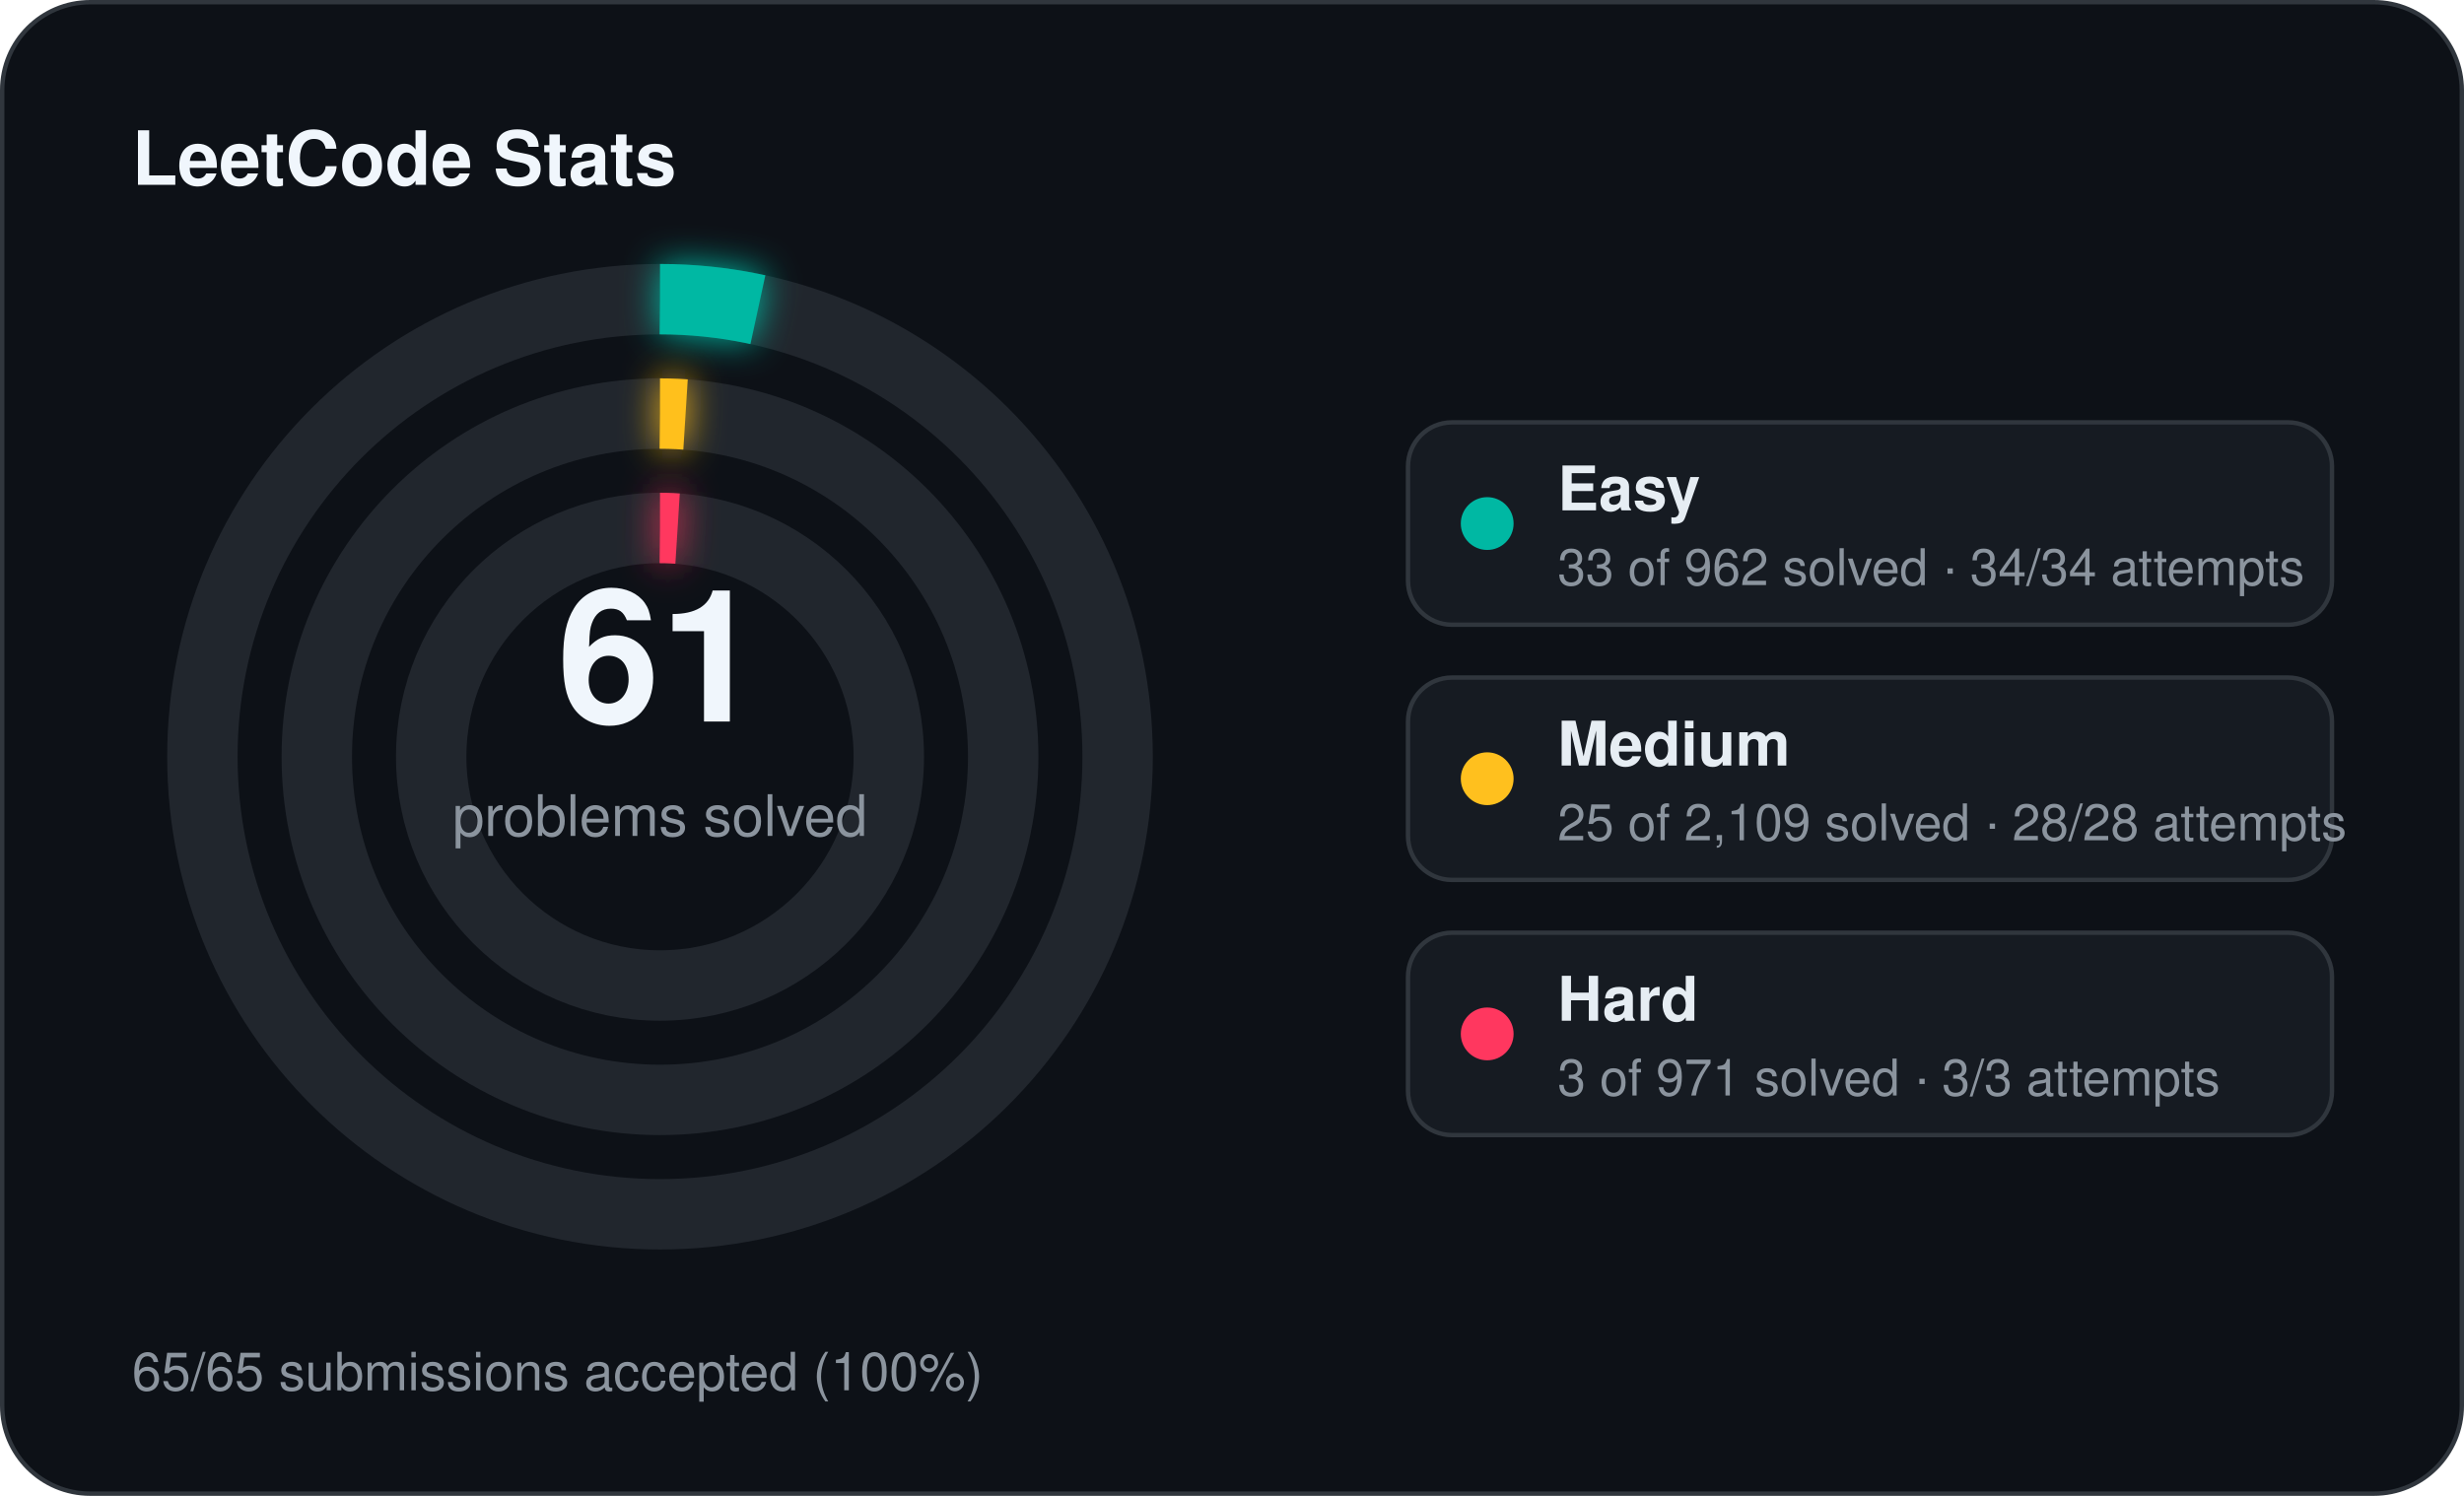
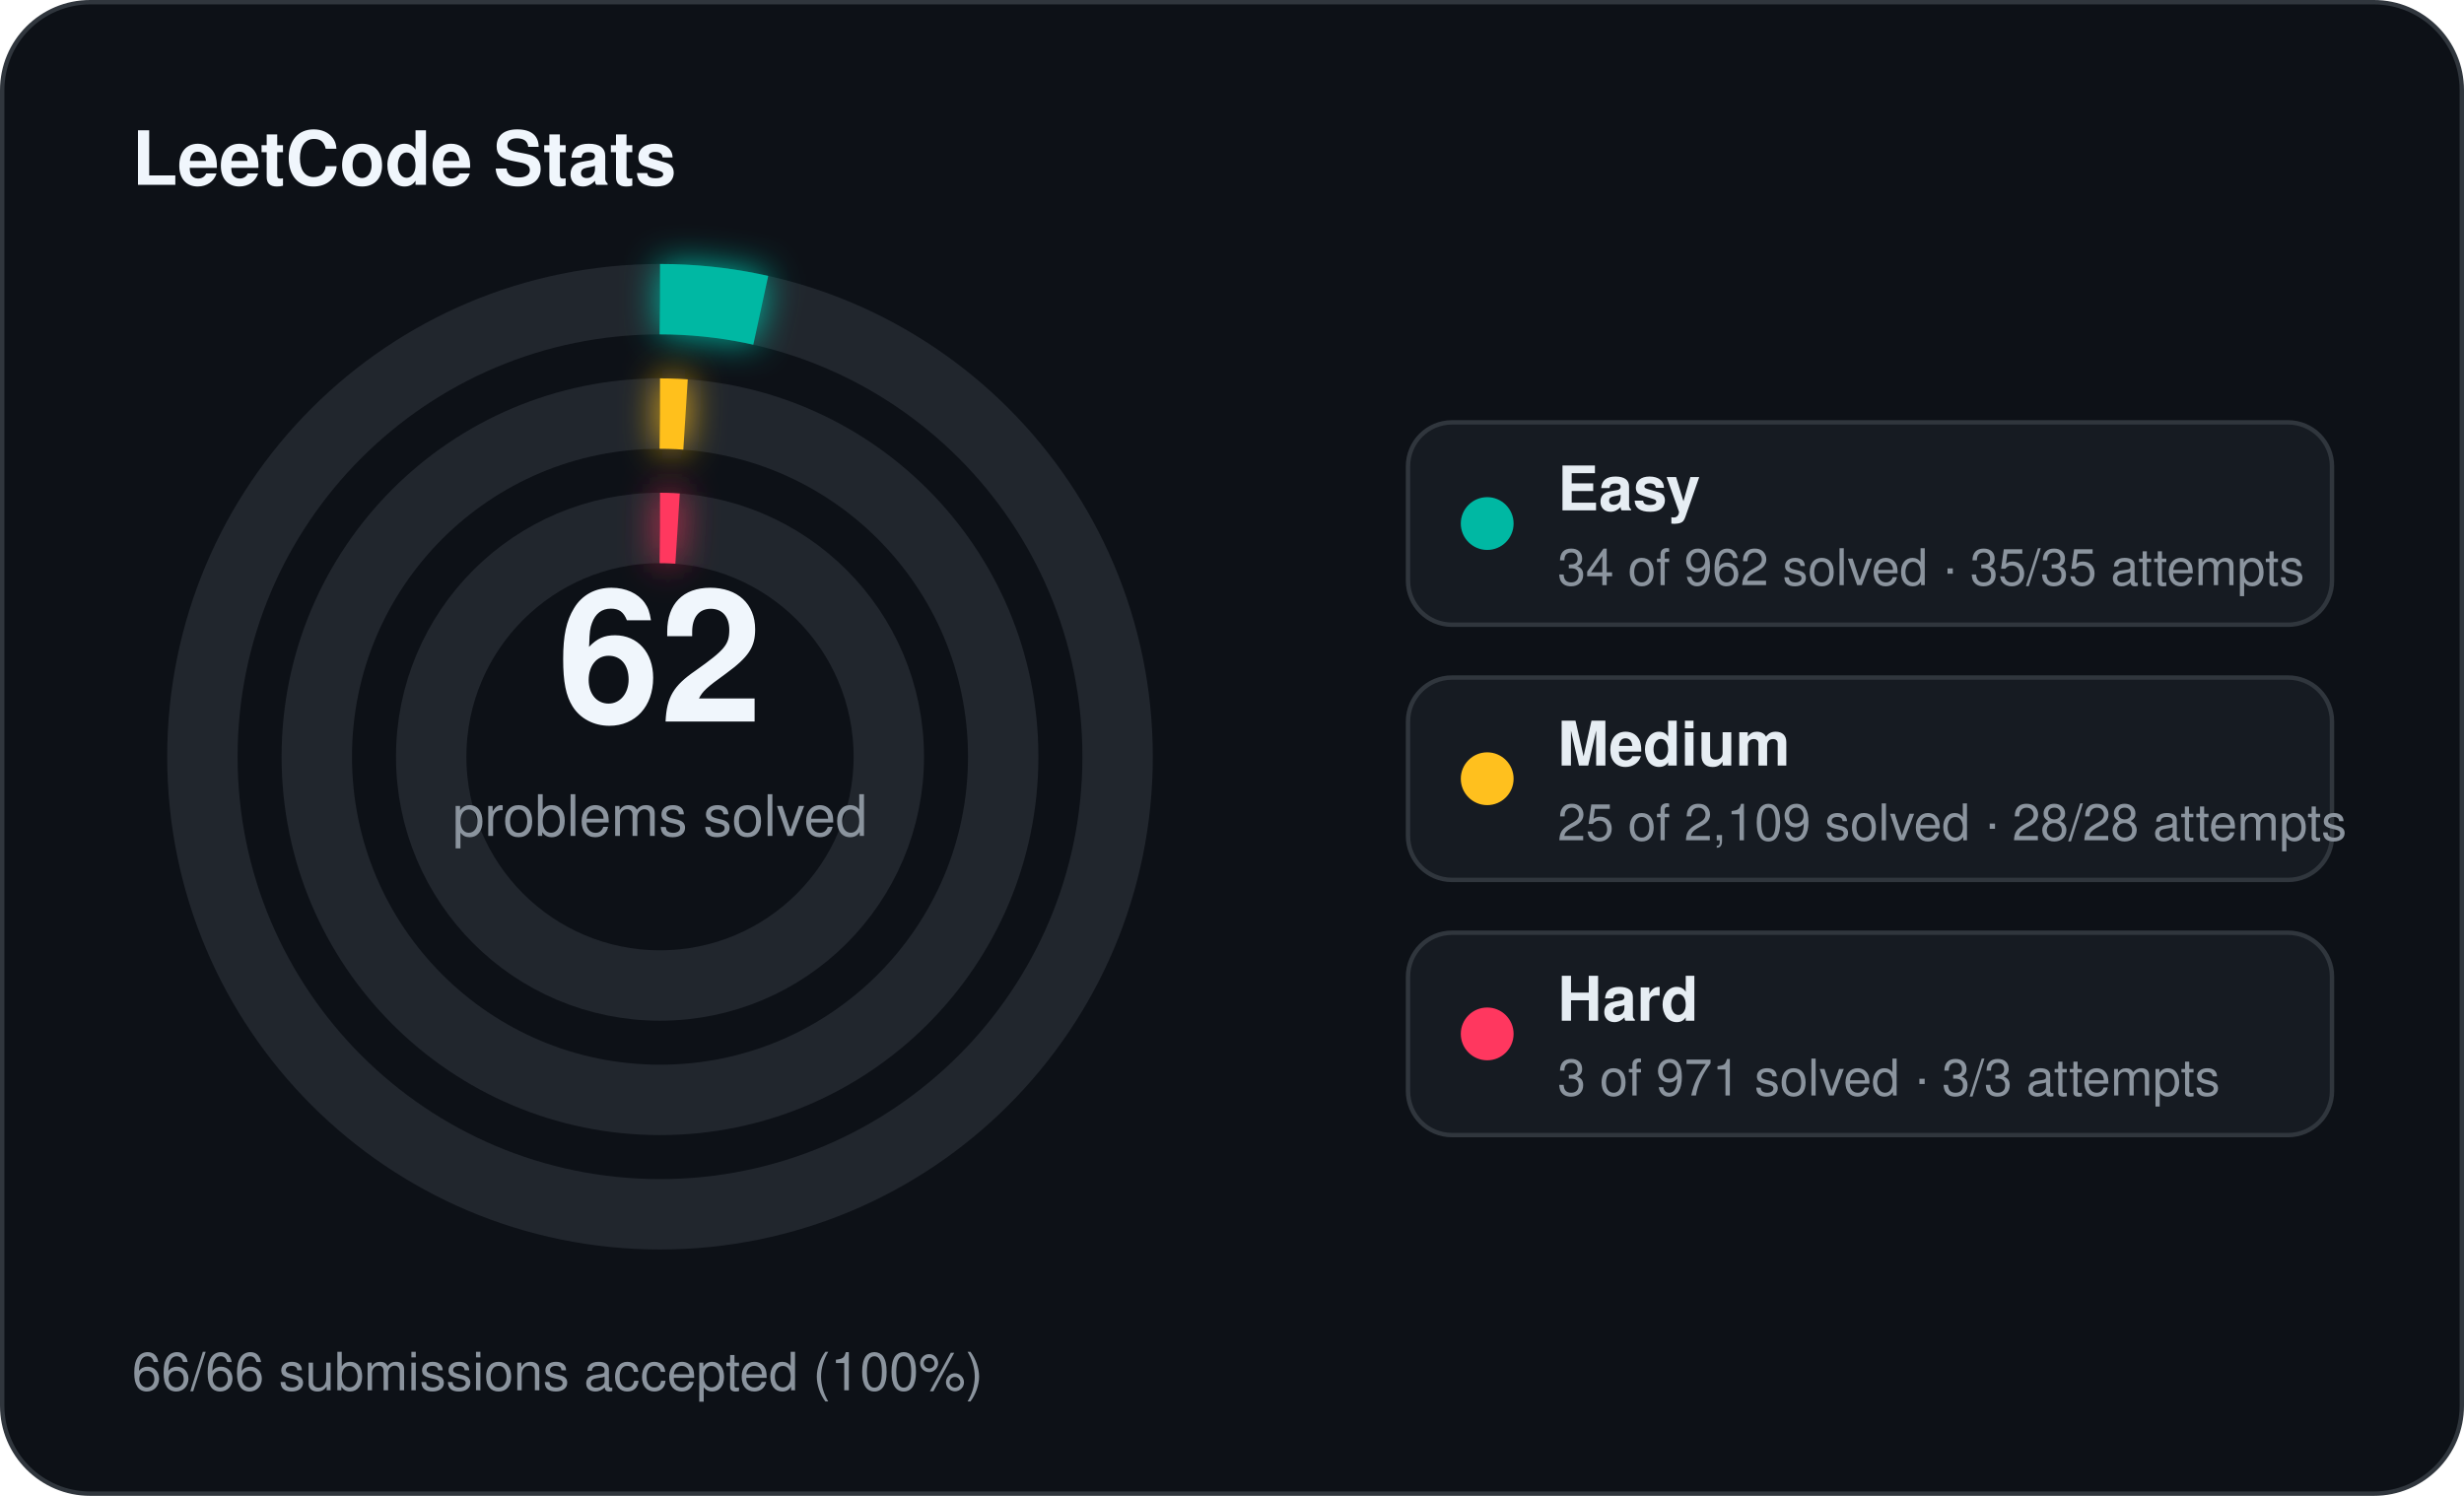
<svg xmlns="http://www.w3.org/2000/svg" width="560" height="340" viewBox="0 0 560 340">
  <defs>
    <filter id="stats-glow" x="-60%" y="-60%" width="220%" height="220%">
      <feGaussianBlur stdDeviation="4" result="blur" />
      <feMerge>
        <feMergeNode in="blur" />
        <feMergeNode in="SourceGraphic" />
      </feMerge>
    </filter>
  </defs>
  <rect x="0.5" y="0.5" width="559" height="339" rx="20" fill="#0d1117" stroke="#30363d" stroke-width="1" />
  <text x="30" y="42" fill="#f0f6fc" font-family="Segoe UI, Helvetica, Arial, sans-serif" font-size="17" font-weight="700">LeetCode Stats</text>
  <circle cx="150" cy="172" r="104" fill="none" stroke="#21262d" stroke-width="16" />
-   <circle cx="150" cy="172" r="104" fill="none" stroke="#00b8a3" stroke-width="16" stroke-linecap="butt" stroke-dasharray="22.42 653.45" transform="rotate(-90 150 172)" filter="url(#stats-glow)" />
+   <circle cx="150" cy="172" r="104" fill="none" stroke="#00b8a3" stroke-width="16" stroke-linecap="butt" stroke-dasharray="23.09 653.45" transform="rotate(-90 150 172)" filter="url(#stats-glow)" />
  <circle cx="150" cy="172" r="78" fill="none" stroke="#21262d" stroke-width="16" />
  <circle cx="150" cy="172" r="78" fill="none" stroke="#ffc01e" stroke-width="16" stroke-linecap="butt" stroke-dasharray="5.81 490.09" transform="rotate(-90 150 172)" filter="url(#stats-glow)" />
  <circle cx="150" cy="172" r="52" fill="none" stroke="#21262d" stroke-width="16" />
  <circle cx="150" cy="172" r="52" fill="none" stroke="#ff375f" stroke-width="16" stroke-linecap="butt" stroke-dasharray="4.00 326.73" transform="rotate(-90 150 172)" filter="url(#stats-glow)" />
-   <text x="150" y="164" text-anchor="middle" fill="#f0f6fc" font-family="Segoe UI, Helvetica, Arial, sans-serif" font-size="42" font-weight="700">61</text>
+   <text x="150" y="164" text-anchor="middle" fill="#f0f6fc" font-family="Segoe UI, Helvetica, Arial, sans-serif" font-size="42" font-weight="700">62</text>
  <text x="150" y="190" text-anchor="middle" fill="#8b949e" font-family="Segoe UI, Helvetica, Arial, sans-serif" font-size="13">problems solved</text>
  <rect x="320" y="96" width="210" height="46" rx="10" fill="#161b22" stroke="#30363d" stroke-width="1" />
  <circle cx="338" cy="119" r="6" fill="#00b8a3" />
  <text x="354" y="116" fill="#e6edf3" font-family="Segoe UI, Helvetica, Arial, sans-serif" font-size="14" font-weight="600">Easy</text>
-   <text x="354" y="133" fill="#8b949e" font-family="Segoe UI, Helvetica, Arial, sans-serif" font-size="11.5">33 of 962 solved · 34/34 attempts</text>
+   <text x="354" y="133" fill="#8b949e" font-family="Segoe UI, Helvetica, Arial, sans-serif" font-size="11.5">34 of 962 solved · 35/35 attempts</text>
  <rect x="320" y="154" width="210" height="46" rx="10" fill="#161b22" stroke="#30363d" stroke-width="1" />
  <circle cx="338" cy="177" r="6" fill="#ffc01e" />
  <text x="354" y="174" fill="#e6edf3" font-family="Segoe UI, Helvetica, Arial, sans-serif" font-size="14" font-weight="600">Medium</text>
  <text x="354" y="191" fill="#8b949e" font-family="Segoe UI, Helvetica, Arial, sans-serif" font-size="11.5">25 of 2,109 solved · 28/28 attempts</text>
  <rect x="320" y="212" width="210" height="46" rx="10" fill="#161b22" stroke="#30363d" stroke-width="1" />
  <circle cx="338" cy="235" r="6" fill="#ff375f" />
  <text x="354" y="232" fill="#e6edf3" font-family="Segoe UI, Helvetica, Arial, sans-serif" font-size="14" font-weight="600">Hard</text>
  <text x="354" y="249" fill="#8b949e" font-family="Segoe UI, Helvetica, Arial, sans-serif" font-size="11.5">3 of 971 solved · 3/3 attempts</text>
-   <text x="30" y="316" fill="#8b949e" font-family="Segoe UI, Helvetica, Arial, sans-serif" font-size="12">65/65 submissions accepted (100%)</text>
+   <text x="30" y="316" fill="#8b949e" font-family="Segoe UI, Helvetica, Arial, sans-serif" font-size="12">66/66 submissions accepted (100%)</text>
</svg>
